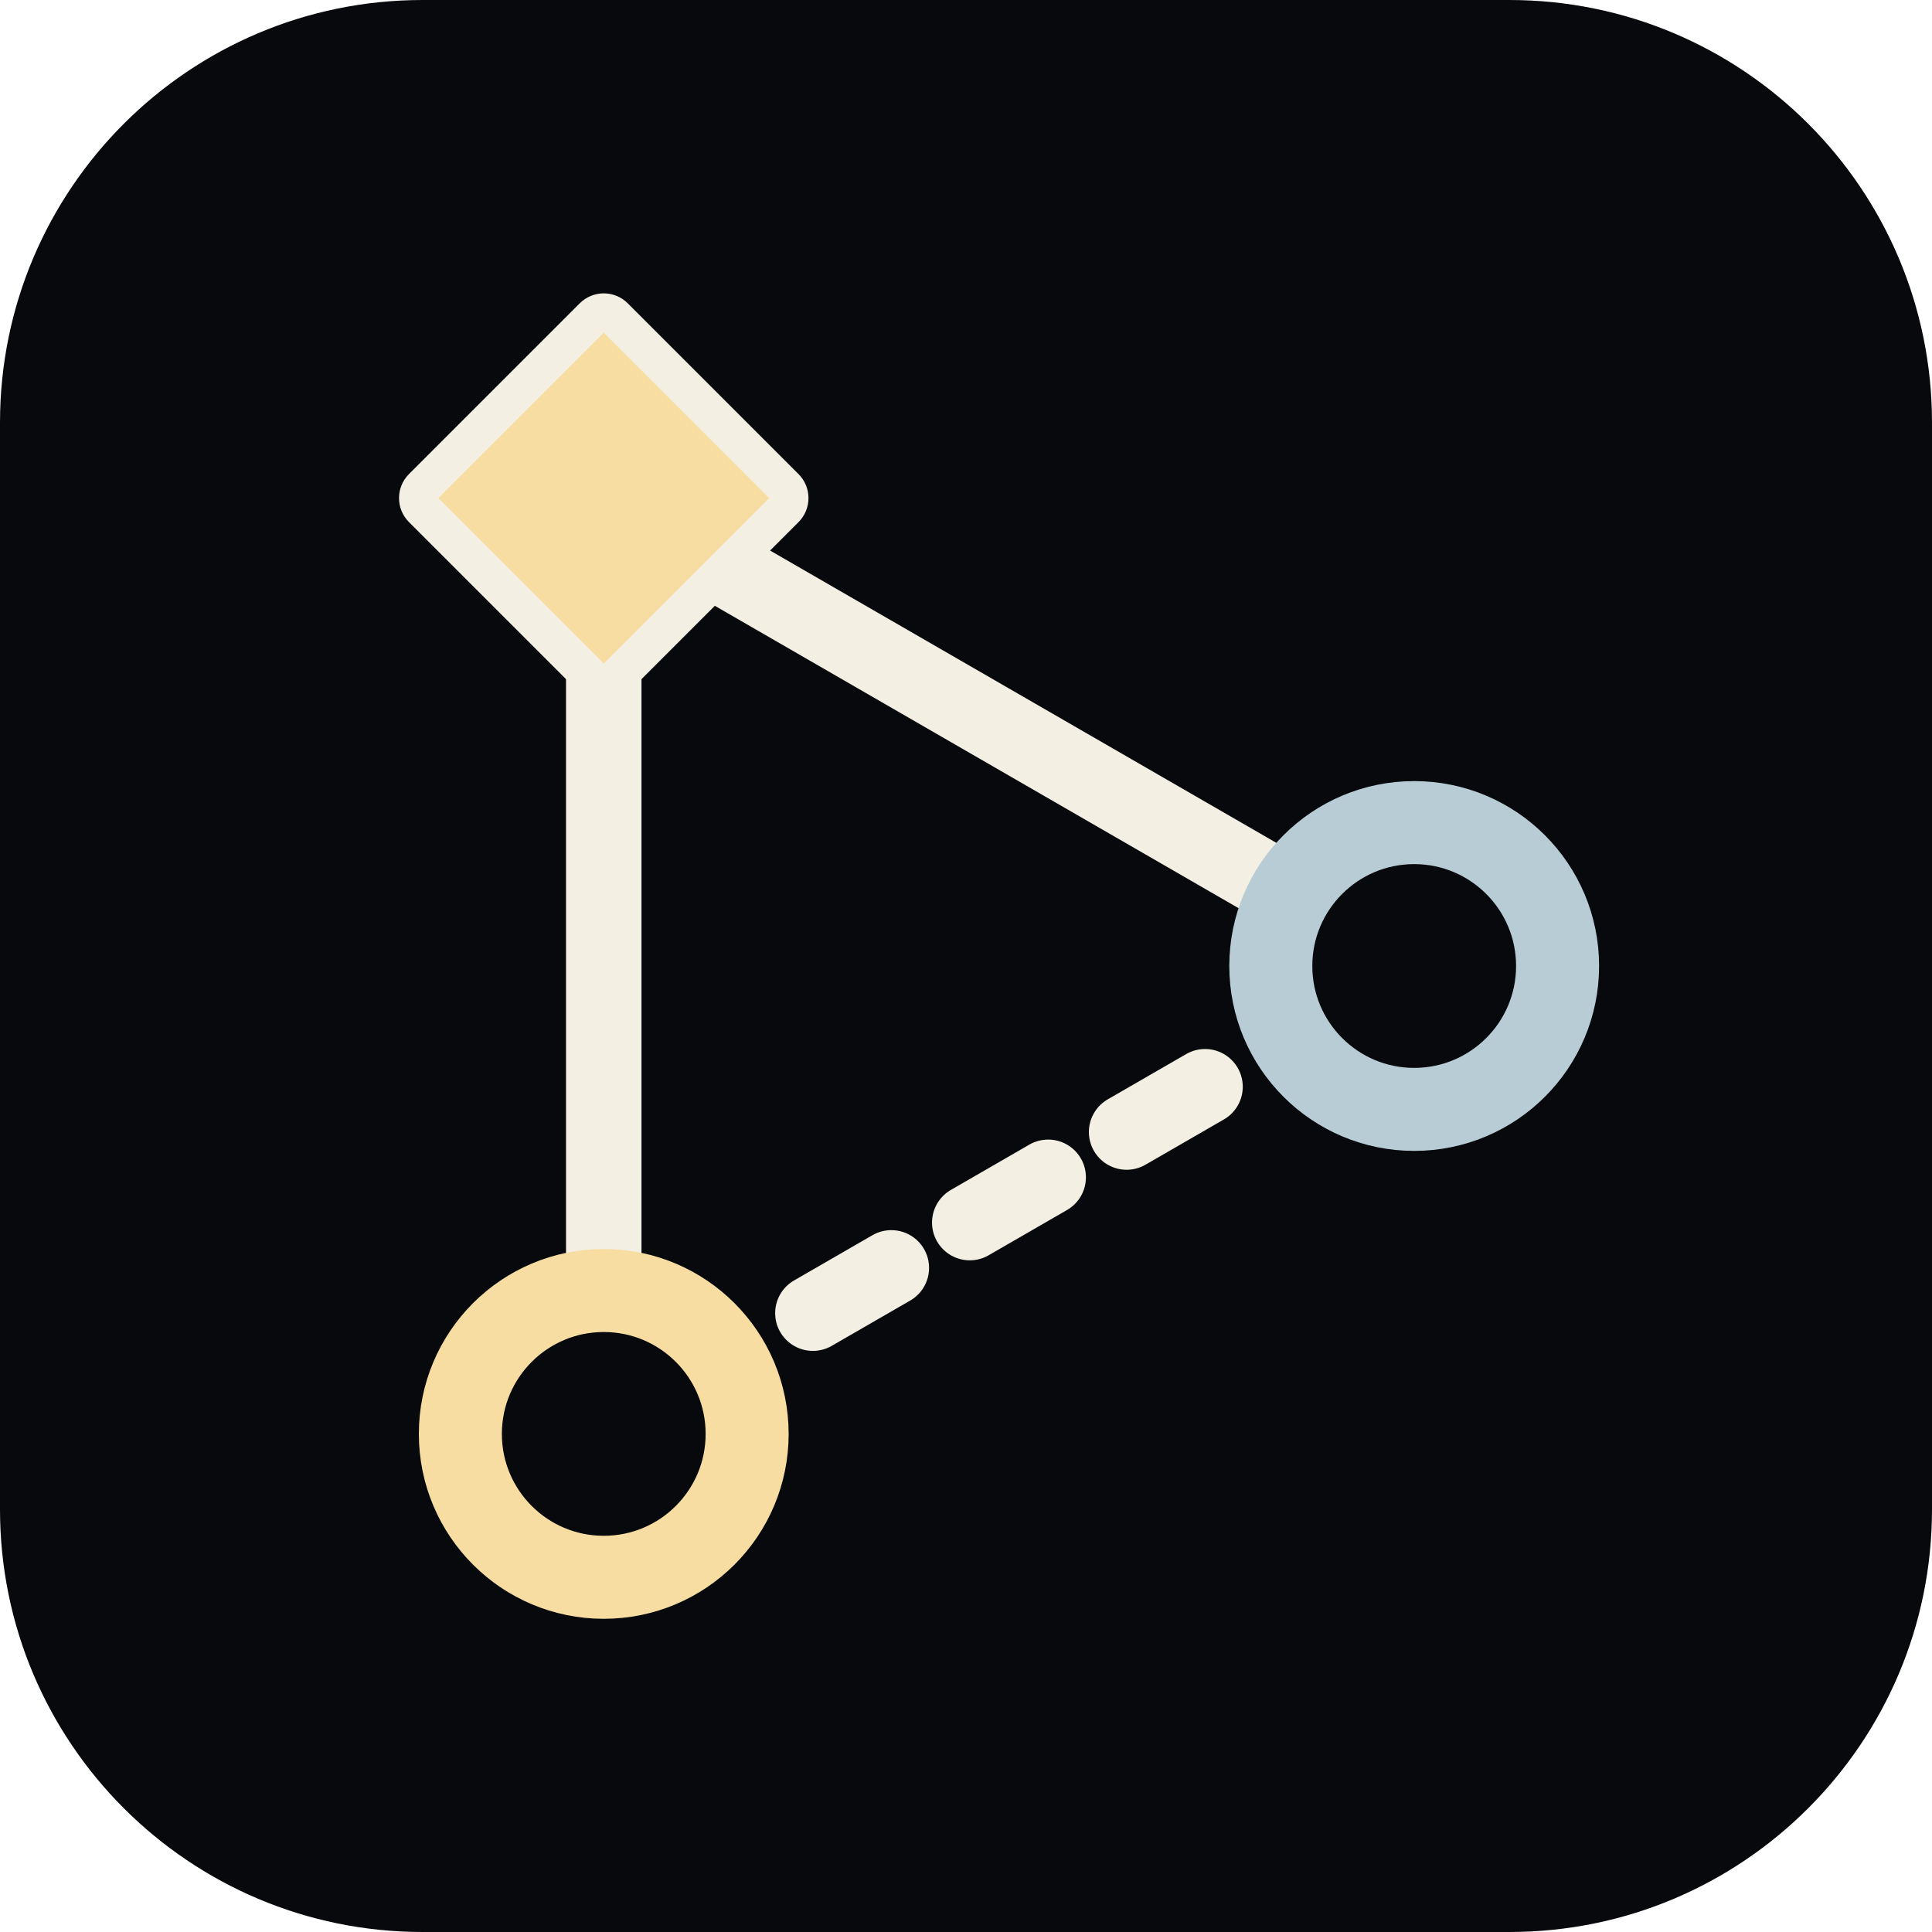
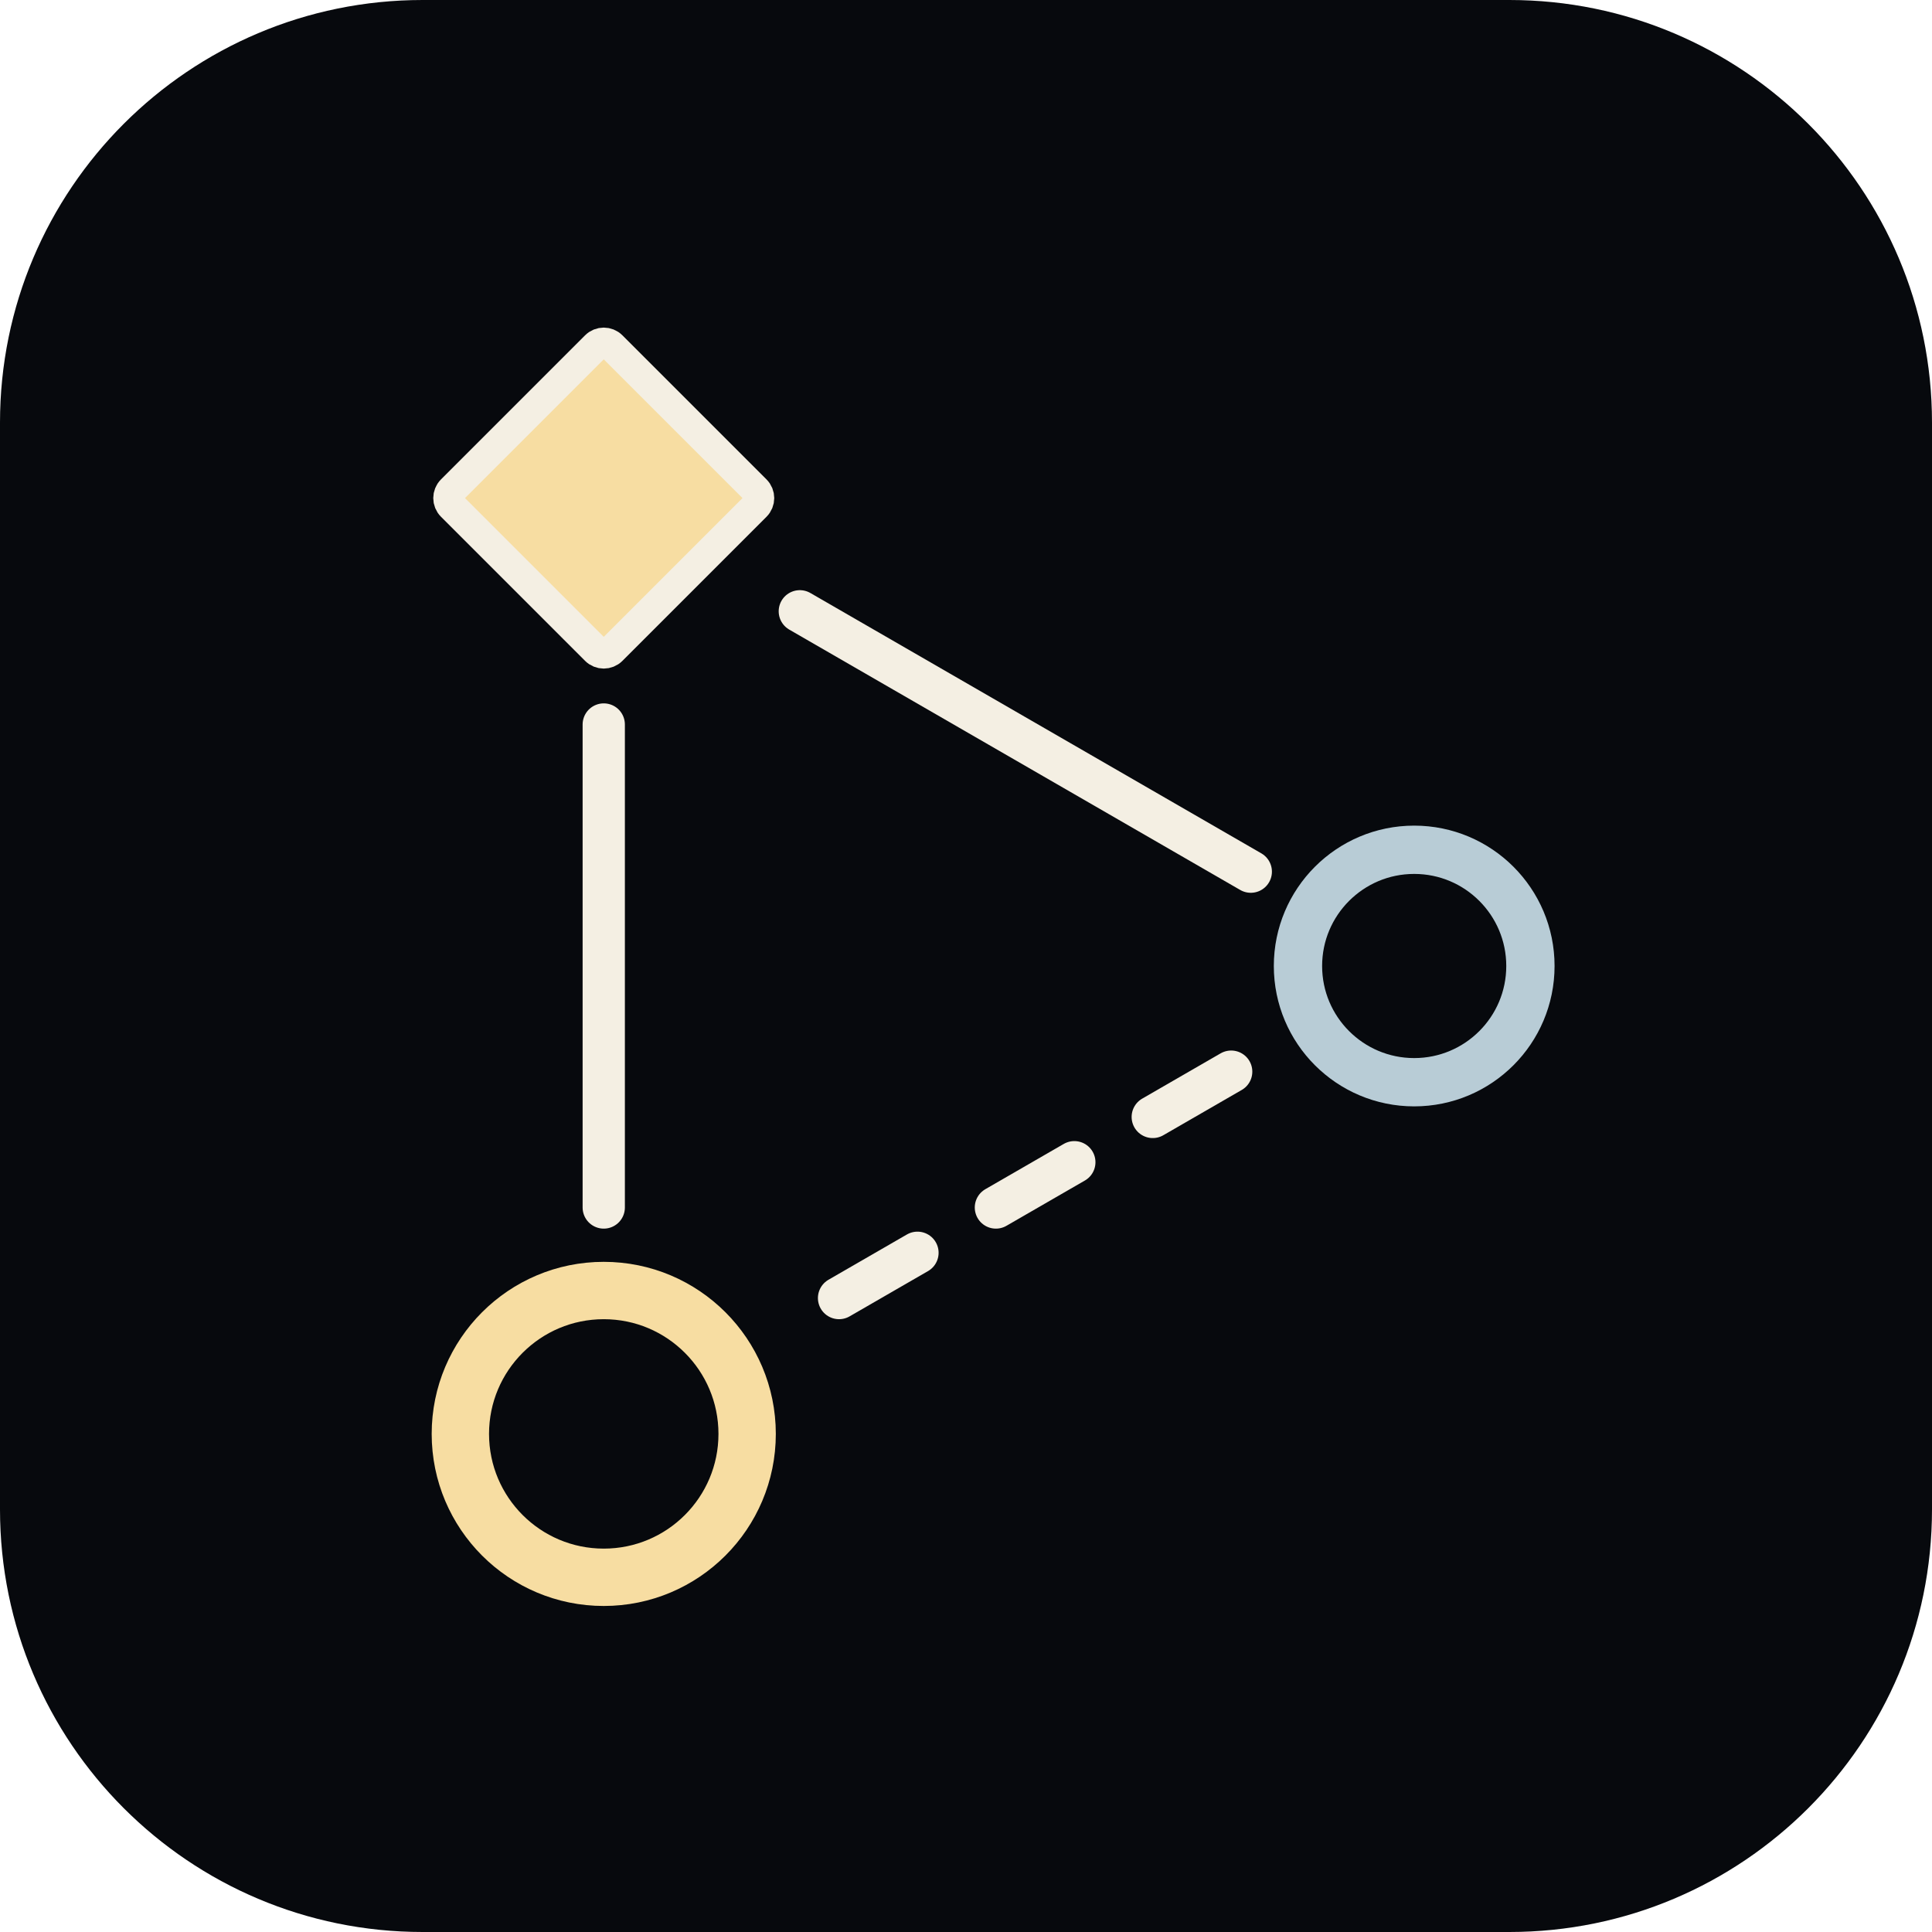
- <svg xmlns="http://www.w3.org/2000/svg" viewBox="0 0 128 128" role="img" aria-labelledby="title">
-   <rect width="128" height="128" rx="28" fill="#07090D" />
-   <line x1="40" y1="33" x2="40" y2="95" stroke="#F4EFE3" stroke-width="5" stroke-linecap="round" />
-   <line x1="40" y1="33" x2="93.694" y2="64" stroke="#F4EFE3" stroke-width="5" stroke-linecap="round" />
-   <line x1="53.856" y1="87" x2="59.053" y2="84" stroke="#F4EFE3" stroke-width="5" stroke-linecap="round" />
-   <line x1="64.249" y1="81" x2="69.445" y2="78" stroke="#F4EFE3" stroke-width="5" stroke-linecap="round" />
-   <line x1="74.641" y1="75" x2="79.837" y2="72" stroke="#F4EFE3" stroke-width="5" stroke-linecap="round" />
-   <rect x="31" y="24" width="18" height="18" rx="1" transform="rotate(45 40 33)" fill="#F7DDA2" stroke="#F4EFE3" stroke-width="2.5" />
-   <circle cx="40" cy="95" r="9.5" fill="#07090D" stroke="#F7DDA2" stroke-width="5.5" />
-   <circle cx="93.694" cy="64" r="9.5" fill="#07090D" stroke="#B8CCD6" stroke-width="5.5" />
+ <svg xmlns="http://www.w3.org/2000/svg" viewBox="0 0 128 128" role="img" aria-labelledby="title desc">
+   <rect id="plate" width="128" height="128" rx="28" fill="#07090D" />
+   <line id="edge-a-b" x1="40" y1="48" x2="40" y2="80" stroke="#F4EFE3" stroke-width="2.8" stroke-linecap="round" />
+   <line id="edge-a-c" x1="52.99" y1="40.5" x2="82.868" y2="57.75" stroke="#F4EFE3" stroke-width="2.8" stroke-linecap="round" />
+   <line id="dash-b-c-1" x1="55.589" y1="86" x2="60.785" y2="83" stroke="#F4EFE3" stroke-width="2.8" stroke-linecap="round" />
+   <line id="dash-b-c-2" x1="65.981" y1="80" x2="71.177" y2="77" stroke="#F4EFE3" stroke-width="2.8" stroke-linecap="round" />
+   <line id="dash-b-c-3" x1="76.373" y1="74" x2="81.569" y2="71" stroke="#F4EFE3" stroke-width="2.8" stroke-linecap="round" />
+   <rect id="diamond-a" x="32.5" y="25.5" width="15" height="15" rx="0.75" transform="rotate(45 40 33)" fill="#F7DDA2" stroke="#F4EFE3" stroke-width="2" />
+   <circle id="node-b-gold" cx="40" cy="95" r="9.5" fill="#07090D" stroke="#F7DDA2" stroke-width="3.8" />
+   <circle id="node-c-sky" cx="93.694" cy="64" r="7.7" fill="#07090D" stroke="#B8CCD6" stroke-width="3.2" />
</svg>
